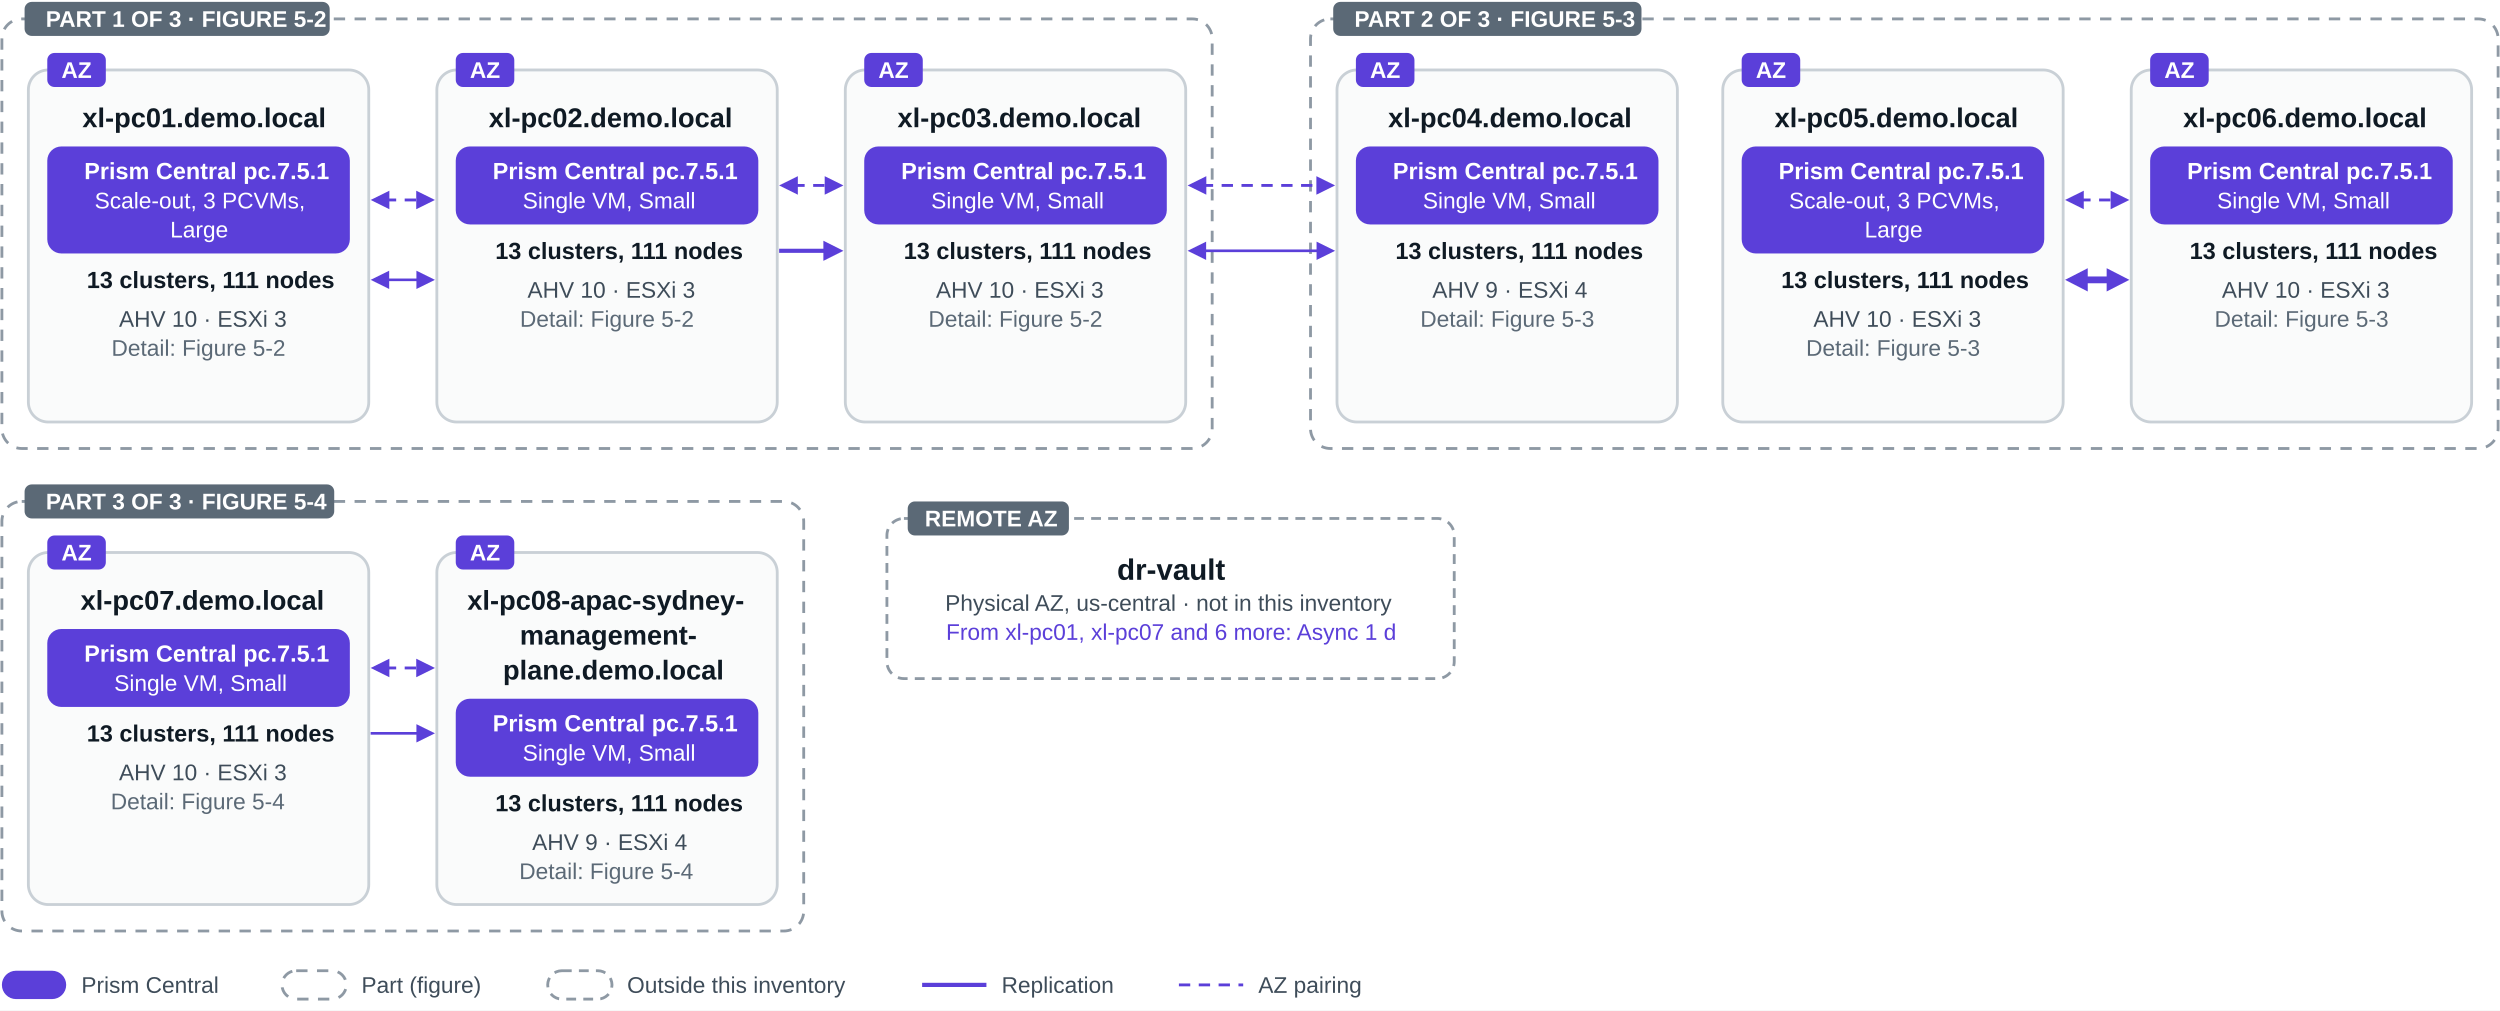
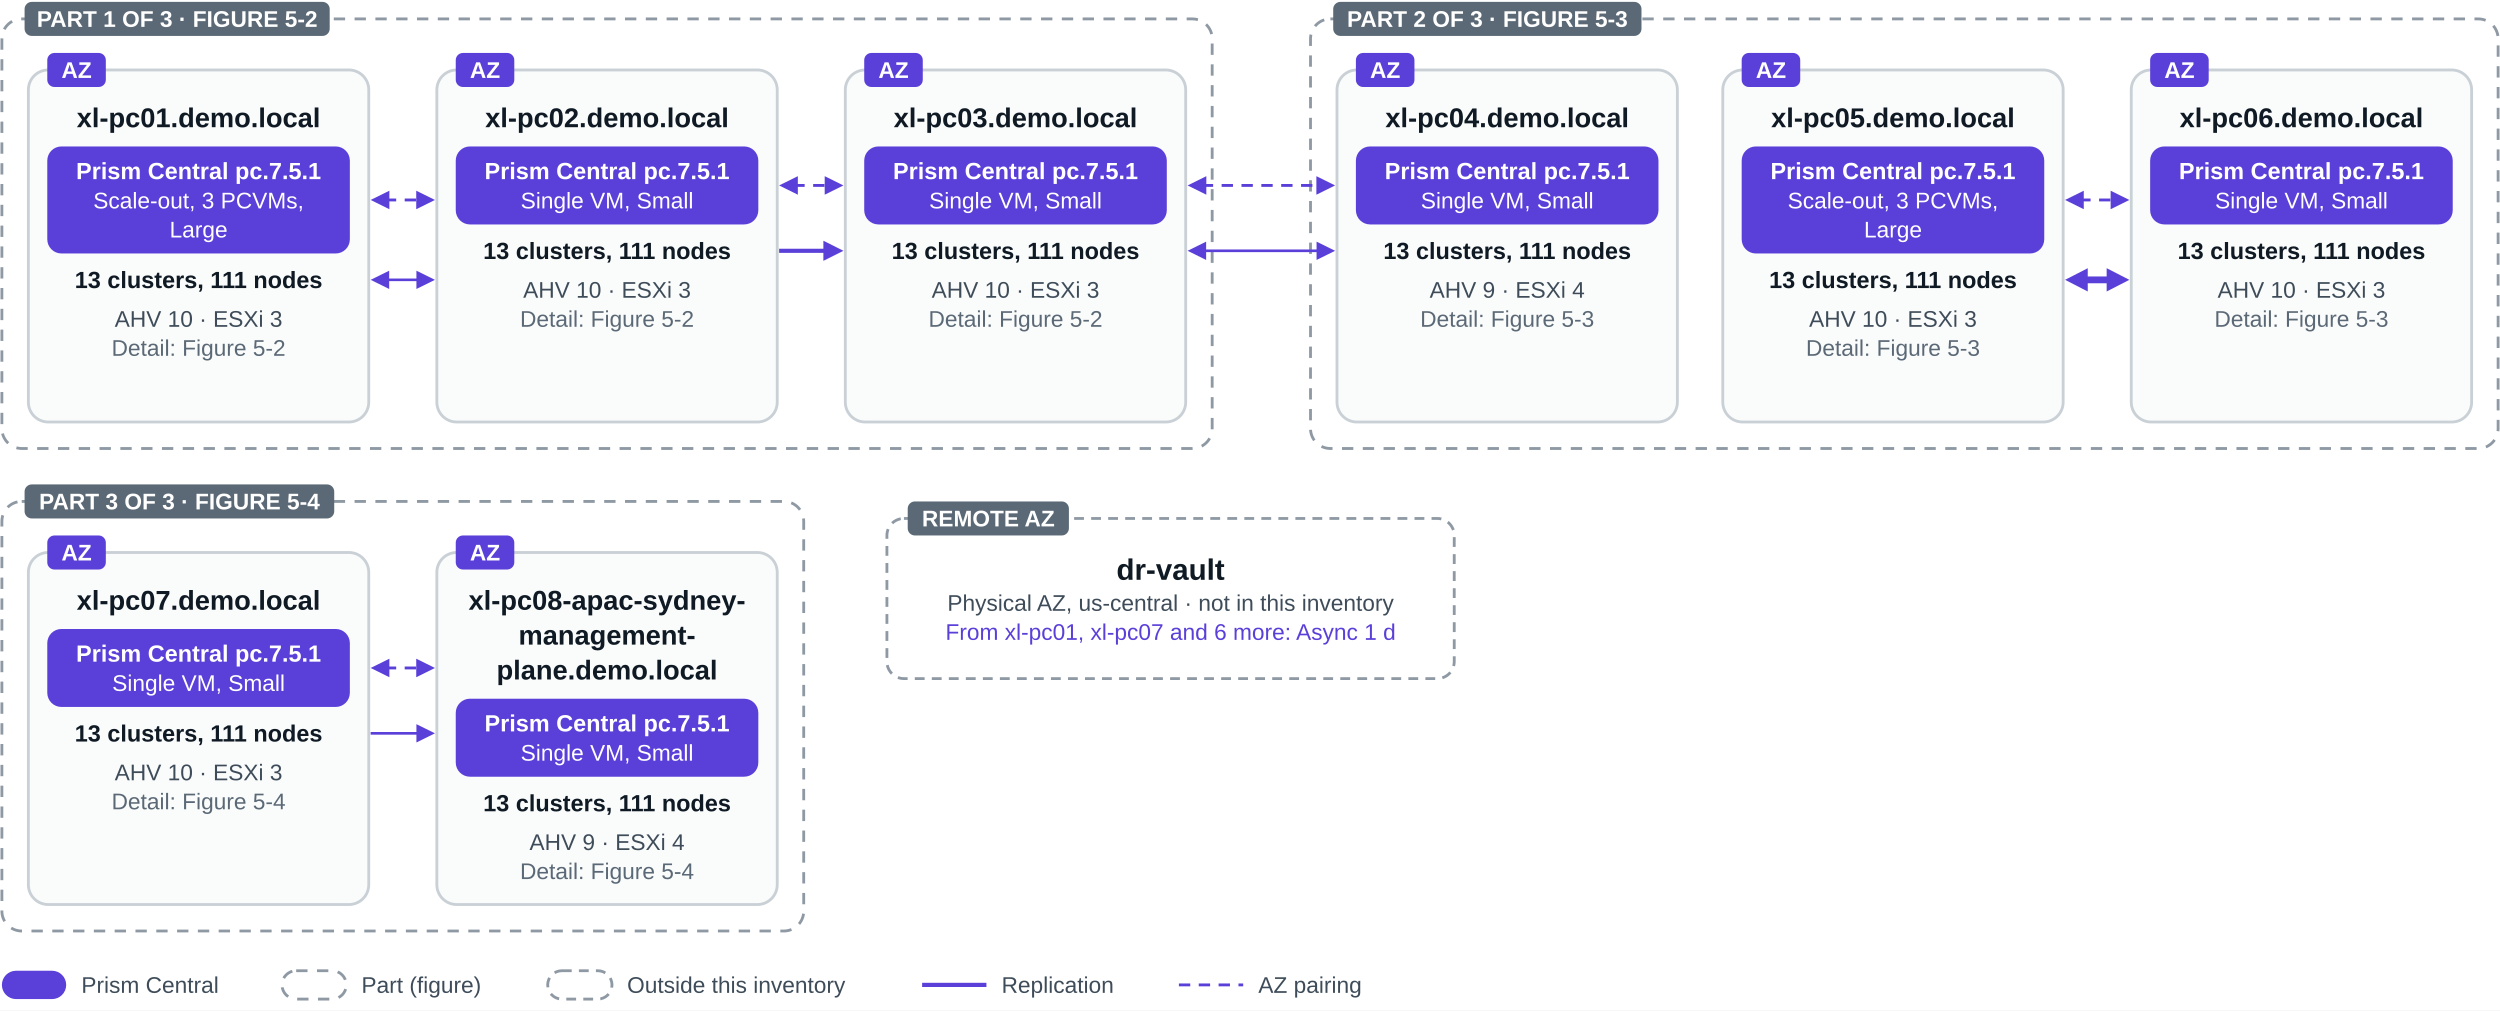
<svg xmlns="http://www.w3.org/2000/svg" version="1.1" width="661pt" height="267.16pt" viewBox="0 0 661 267.16" font-family="Figtree, Calibri, 'Segoe UI', Arial, sans-serif">
  <rect width="661" height="267.16" fill="#FFFFFF" />
  <g id="estate:part:1" data-kind="container" data-part="1 of 3" data-name="Part 1 Of 3 · Figure 5-2">
    <rect x="0.5" y="5" width="320" height="113.58" fill="none" rx="5.25" stroke="#8E99A4" stroke-width="0.75" stroke-dasharray="3 2.5" />
  </g>
  <g id="estate:part:2" data-kind="container" data-part="2 of 3" data-name="Part 2 Of 3 · Figure 5-3">
    <rect x="346.5" y="5" width="314" height="113.58" fill="none" rx="5.25" stroke="#8E99A4" stroke-width="0.75" stroke-dasharray="3 2.5" />
  </g>
  <g id="estate:part:3" data-kind="container" data-part="3 of 3" data-name="Part 3 Of 3 · Figure 5-4">
    <rect x="0.5" y="132.58" width="212" height="113.58" fill="none" rx="5.25" stroke="#8E99A4" stroke-width="0.75" stroke-dasharray="3 2.5" />
  </g>
  <g id="site:xl-pc01.demo.local" data-kind="box" data-name="xl-pc01.demo.local" data-prism-central="xl-pc01.demo.local">
    <rect x="7.5" y="18.5" width="90" height="93.08" fill="#FAFBFB" rx="5.25" stroke="#C9D0D6" stroke-width="0.75" />
-     <text x="21.77" y="33.63" font-size="7.2" font-weight="600" fill="#0F1A24">xl-pc01.demo.local</text>
+     <text x="52.5" y="33.63" text-anchor="middle" font-size="7.2" font-weight="600" fill="#0F1A24">xl-pc01.demo.local</text>
  </g>
  <g id="site:xl-pc01.demo.local:pc" data-kind="box" data-prism-central="xl-pc01.demo.local">
    <rect x="12.5" y="38.72" width="80" height="28.3" fill="#5B3FD9" rx="3.75" />
-     <text x="22.26" y="47.36" font-size="6.2" font-weight="600" fill="#FFFFFF">Prism Central pc.7.5.1</text>
-     <text x="25.02" y="55.1" font-size="6" fill="#FFFFFF">Scale-out, 3 PCVMs,</text>
-     <text x="44.99" y="62.78" font-size="6" fill="#FFFFFF">Large</text>
+     <text x="52.5" y="47.36" text-anchor="middle" font-size="6.2" font-weight="600" fill="#FFFFFF">Prism Central pc.7.5.1</text>
+     <text x="52.5" y="55.1" text-anchor="middle" font-size="6" fill="#FFFFFF">Scale-out, 3 PCVMs,</text>
+     <text x="52.5" y="62.78" text-anchor="middle" font-size="6" fill="#FFFFFF">Large</text>
  </g>
  <g id="site:xl-pc01.demo.local:counts" data-kind="label">
-     <text x="22.95" y="76.16" font-size="6.2" font-weight="600" fill="#0F1A24">13 clusters, 111 nodes</text>
+     <text x="52.5" y="76.16" text-anchor="middle" font-size="6.2" font-weight="600" fill="#0F1A24">13 clusters, 111 nodes</text>
  </g>
  <g id="site:xl-pc01.demo.local:detail" data-kind="label">
-     <text x="31.46" y="86.4" font-size="6" fill="#3E4C59">AHV 10 · ESXi 3</text>
-     <text x="29.47" y="94.08" font-size="6" fill="#5B6976">Detail: Figure 5-2</text>
+     <text x="52.5" y="86.4" text-anchor="middle" font-size="6" fill="#3E4C59">AHV 10 · ESXi 3</text>
+     <text x="52.5" y="94.08" text-anchor="middle" font-size="6" fill="#5B6976">Detail: Figure 5-2</text>
  </g>
  <g id="site:xl-pc02.demo.local" data-kind="box" data-name="xl-pc02.demo.local" data-prism-central="xl-pc02.demo.local">
    <rect x="115.5" y="18.5" width="90" height="93.08" fill="#FAFBFB" rx="5.25" stroke="#C9D0D6" stroke-width="0.75" />
-     <text x="129.23" y="33.63" font-size="7.2" font-weight="600" fill="#0F1A24">xl-pc02.demo.local</text>
+     <text x="160.5" y="33.63" text-anchor="middle" font-size="7.2" font-weight="600" fill="#0F1A24">xl-pc02.demo.local</text>
  </g>
  <g id="site:xl-pc02.demo.local:pc" data-kind="box" data-prism-central="xl-pc02.demo.local">
    <rect x="120.5" y="38.72" width="80" height="20.62" fill="#5B3FD9" rx="3.75" />
-     <text x="130.26" y="47.36" font-size="6.2" font-weight="600" fill="#FFFFFF">Prism Central pc.7.5.1</text>
-     <text x="138.2" y="55.1" font-size="6" fill="#FFFFFF">Single VM, Small</text>
+     <text x="160.5" y="47.36" text-anchor="middle" font-size="6.2" font-weight="600" fill="#FFFFFF">Prism Central pc.7.5.1</text>
+     <text x="160.5" y="55.1" text-anchor="middle" font-size="6" fill="#FFFFFF">Single VM, Small</text>
  </g>
  <g id="site:xl-pc02.demo.local:counts" data-kind="label">
-     <text x="130.95" y="68.48" font-size="6.2" font-weight="600" fill="#0F1A24">13 clusters, 111 nodes</text>
+     <text x="160.5" y="68.48" text-anchor="middle" font-size="6.2" font-weight="600" fill="#0F1A24">13 clusters, 111 nodes</text>
  </g>
  <g id="site:xl-pc02.demo.local:detail" data-kind="label">
-     <text x="139.46" y="78.72" font-size="6" fill="#3E4C59">AHV 10 · ESXi 3</text>
-     <text x="137.47" y="86.4" font-size="6" fill="#5B6976">Detail: Figure 5-2</text>
+     <text x="160.5" y="78.72" text-anchor="middle" font-size="6" fill="#3E4C59">AHV 10 · ESXi 3</text>
+     <text x="160.5" y="86.4" text-anchor="middle" font-size="6" fill="#5B6976">Detail: Figure 5-2</text>
  </g>
  <g id="site:xl-pc03.demo.local" data-kind="box" data-name="xl-pc03.demo.local" data-prism-central="xl-pc03.demo.local">
    <rect x="223.5" y="18.5" width="90" height="93.08" fill="#FAFBFB" rx="5.25" stroke="#C9D0D6" stroke-width="0.75" />
-     <text x="237.3" y="33.63" font-size="7.2" font-weight="600" fill="#0F1A24">xl-pc03.demo.local</text>
+     <text x="268.5" y="33.63" text-anchor="middle" font-size="7.2" font-weight="600" fill="#0F1A24">xl-pc03.demo.local</text>
  </g>
  <g id="site:xl-pc03.demo.local:pc" data-kind="box" data-prism-central="xl-pc03.demo.local">
    <rect x="228.5" y="38.72" width="80" height="20.62" fill="#5B3FD9" rx="3.75" />
-     <text x="238.26" y="47.36" font-size="6.2" font-weight="600" fill="#FFFFFF">Prism Central pc.7.5.1</text>
-     <text x="246.2" y="55.1" font-size="6" fill="#FFFFFF">Single VM, Small</text>
+     <text x="268.5" y="47.36" text-anchor="middle" font-size="6.2" font-weight="600" fill="#FFFFFF">Prism Central pc.7.5.1</text>
+     <text x="268.5" y="55.1" text-anchor="middle" font-size="6" fill="#FFFFFF">Single VM, Small</text>
  </g>
  <g id="site:xl-pc03.demo.local:counts" data-kind="label">
-     <text x="238.95" y="68.48" font-size="6.2" font-weight="600" fill="#0F1A24">13 clusters, 111 nodes</text>
+     <text x="268.5" y="68.48" text-anchor="middle" font-size="6.2" font-weight="600" fill="#0F1A24">13 clusters, 111 nodes</text>
  </g>
  <g id="site:xl-pc03.demo.local:detail" data-kind="label">
-     <text x="247.46" y="78.72" font-size="6" fill="#3E4C59">AHV 10 · ESXi 3</text>
-     <text x="245.47" y="86.4" font-size="6" fill="#5B6976">Detail: Figure 5-2</text>
+     <text x="268.5" y="78.72" text-anchor="middle" font-size="6" fill="#3E4C59">AHV 10 · ESXi 3</text>
+     <text x="268.5" y="86.4" text-anchor="middle" font-size="6" fill="#5B6976">Detail: Figure 5-2</text>
  </g>
  <g id="site:xl-pc04.demo.local" data-kind="box" data-name="xl-pc04.demo.local" data-prism-central="xl-pc04.demo.local">
    <rect x="353.5" y="18.5" width="90" height="93.08" fill="#FAFBFB" rx="5.25" stroke="#C9D0D6" stroke-width="0.75" />
-     <text x="367.02" y="33.63" font-size="7.2" font-weight="600" fill="#0F1A24">xl-pc04.demo.local</text>
+     <text x="398.5" y="33.63" text-anchor="middle" font-size="7.2" font-weight="600" fill="#0F1A24">xl-pc04.demo.local</text>
  </g>
  <g id="site:xl-pc04.demo.local:pc" data-kind="box" data-prism-central="xl-pc04.demo.local">
    <rect x="358.5" y="38.72" width="80" height="20.62" fill="#5B3FD9" rx="3.75" />
-     <text x="368.26" y="47.36" font-size="6.2" font-weight="600" fill="#FFFFFF">Prism Central pc.7.5.1</text>
-     <text x="376.2" y="55.1" font-size="6" fill="#FFFFFF">Single VM, Small</text>
+     <text x="398.5" y="47.36" text-anchor="middle" font-size="6.2" font-weight="600" fill="#FFFFFF">Prism Central pc.7.5.1</text>
+     <text x="398.5" y="55.1" text-anchor="middle" font-size="6" fill="#FFFFFF">Single VM, Small</text>
  </g>
  <g id="site:xl-pc04.demo.local:counts" data-kind="label">
-     <text x="368.95" y="68.48" font-size="6.2" font-weight="600" fill="#0F1A24">13 clusters, 111 nodes</text>
+     <text x="398.5" y="68.48" text-anchor="middle" font-size="6.2" font-weight="600" fill="#0F1A24">13 clusters, 111 nodes</text>
  </g>
  <g id="site:xl-pc04.demo.local:detail" data-kind="label">
-     <text x="378.7" y="78.72" font-size="6" fill="#3E4C59">AHV 9 · ESXi 4</text>
-     <text x="375.52" y="86.4" font-size="6" fill="#5B6976">Detail: Figure 5-3</text>
+     <text x="398.5" y="78.72" text-anchor="middle" font-size="6" fill="#3E4C59">AHV 9 · ESXi 4</text>
+     <text x="398.5" y="86.4" text-anchor="middle" font-size="6" fill="#5B6976">Detail: Figure 5-3</text>
  </g>
  <g id="site:xl-pc05.demo.local" data-kind="box" data-name="xl-pc05.demo.local" data-prism-central="xl-pc05.demo.local">
    <rect x="455.5" y="18.5" width="90" height="93.08" fill="#FAFBFB" rx="5.25" stroke="#C9D0D6" stroke-width="0.75" />
-     <text x="469.2" y="33.63" font-size="7.2" font-weight="600" fill="#0F1A24">xl-pc05.demo.local</text>
+     <text x="500.5" y="33.63" text-anchor="middle" font-size="7.2" font-weight="600" fill="#0F1A24">xl-pc05.demo.local</text>
  </g>
  <g id="site:xl-pc05.demo.local:pc" data-kind="box" data-prism-central="xl-pc05.demo.local">
    <rect x="460.5" y="38.72" width="80" height="28.3" fill="#5B3FD9" rx="3.75" />
-     <text x="470.26" y="47.36" font-size="6.2" font-weight="600" fill="#FFFFFF">Prism Central pc.7.5.1</text>
-     <text x="473.02" y="55.1" font-size="6" fill="#FFFFFF">Scale-out, 3 PCVMs,</text>
-     <text x="492.99" y="62.78" font-size="6" fill="#FFFFFF">Large</text>
+     <text x="500.5" y="47.36" text-anchor="middle" font-size="6.2" font-weight="600" fill="#FFFFFF">Prism Central pc.7.5.1</text>
+     <text x="500.5" y="55.1" text-anchor="middle" font-size="6" fill="#FFFFFF">Scale-out, 3 PCVMs,</text>
+     <text x="500.5" y="62.78" text-anchor="middle" font-size="6" fill="#FFFFFF">Large</text>
  </g>
  <g id="site:xl-pc05.demo.local:counts" data-kind="label">
-     <text x="470.95" y="76.16" font-size="6.2" font-weight="600" fill="#0F1A24">13 clusters, 111 nodes</text>
+     <text x="500.5" y="76.16" text-anchor="middle" font-size="6.2" font-weight="600" fill="#0F1A24">13 clusters, 111 nodes</text>
  </g>
  <g id="site:xl-pc05.demo.local:detail" data-kind="label">
-     <text x="479.46" y="86.4" font-size="6" fill="#3E4C59">AHV 10 · ESXi 3</text>
-     <text x="477.52" y="94.08" font-size="6" fill="#5B6976">Detail: Figure 5-3</text>
+     <text x="500.5" y="86.4" text-anchor="middle" font-size="6" fill="#3E4C59">AHV 10 · ESXi 3</text>
+     <text x="500.5" y="94.08" text-anchor="middle" font-size="6" fill="#5B6976">Detail: Figure 5-3</text>
  </g>
  <g id="site:xl-pc06.demo.local" data-kind="box" data-name="xl-pc06.demo.local" data-prism-central="xl-pc06.demo.local">
    <rect x="563.5" y="18.5" width="90" height="93.08" fill="#FAFBFB" rx="5.25" stroke="#C9D0D6" stroke-width="0.75" />
-     <text x="577.21" y="33.63" font-size="7.2" font-weight="600" fill="#0F1A24">xl-pc06.demo.local</text>
+     <text x="608.5" y="33.63" text-anchor="middle" font-size="7.2" font-weight="600" fill="#0F1A24">xl-pc06.demo.local</text>
  </g>
  <g id="site:xl-pc06.demo.local:pc" data-kind="box" data-prism-central="xl-pc06.demo.local">
    <rect x="568.5" y="38.72" width="80" height="20.62" fill="#5B3FD9" rx="3.75" />
-     <text x="578.26" y="47.36" font-size="6.2" font-weight="600" fill="#FFFFFF">Prism Central pc.7.5.1</text>
-     <text x="586.2" y="55.1" font-size="6" fill="#FFFFFF">Single VM, Small</text>
+     <text x="608.5" y="47.36" text-anchor="middle" font-size="6.2" font-weight="600" fill="#FFFFFF">Prism Central pc.7.5.1</text>
+     <text x="608.5" y="55.1" text-anchor="middle" font-size="6" fill="#FFFFFF">Single VM, Small</text>
  </g>
  <g id="site:xl-pc06.demo.local:counts" data-kind="label">
-     <text x="578.95" y="68.48" font-size="6.2" font-weight="600" fill="#0F1A24">13 clusters, 111 nodes</text>
+     <text x="608.5" y="68.48" text-anchor="middle" font-size="6.2" font-weight="600" fill="#0F1A24">13 clusters, 111 nodes</text>
  </g>
  <g id="site:xl-pc06.demo.local:detail" data-kind="label">
-     <text x="587.46" y="78.72" font-size="6" fill="#3E4C59">AHV 10 · ESXi 3</text>
-     <text x="585.52" y="86.4" font-size="6" fill="#5B6976">Detail: Figure 5-3</text>
+     <text x="608.5" y="78.72" text-anchor="middle" font-size="6" fill="#3E4C59">AHV 10 · ESXi 3</text>
+     <text x="608.5" y="86.4" text-anchor="middle" font-size="6" fill="#5B6976">Detail: Figure 5-3</text>
  </g>
  <g id="site:xl-pc07.demo.local" data-kind="box" data-name="xl-pc07.demo.local" data-prism-central="xl-pc07.demo.local">
    <rect x="7.5" y="146.08" width="90" height="93.08" fill="#FAFBFB" rx="5.25" stroke="#C9D0D6" stroke-width="0.75" />
-     <text x="21.3" y="161.21" font-size="7.2" font-weight="600" fill="#0F1A24">xl-pc07.demo.local</text>
+     <text x="52.5" y="161.21" text-anchor="middle" font-size="7.2" font-weight="600" fill="#0F1A24">xl-pc07.demo.local</text>
  </g>
  <g id="site:xl-pc07.demo.local:pc" data-kind="box" data-prism-central="xl-pc07.demo.local">
    <rect x="12.5" y="166.3" width="80" height="20.62" fill="#5B3FD9" rx="3.75" />
-     <text x="22.26" y="174.94" font-size="6.2" font-weight="600" fill="#FFFFFF">Prism Central pc.7.5.1</text>
-     <text x="30.2" y="182.68" font-size="6" fill="#FFFFFF">Single VM, Small</text>
+     <text x="52.5" y="174.94" text-anchor="middle" font-size="6.2" font-weight="600" fill="#FFFFFF">Prism Central pc.7.5.1</text>
+     <text x="52.5" y="182.68" text-anchor="middle" font-size="6" fill="#FFFFFF">Single VM, Small</text>
  </g>
  <g id="site:xl-pc07.demo.local:counts" data-kind="label">
-     <text x="22.95" y="196.06" font-size="6.2" font-weight="600" fill="#0F1A24">13 clusters, 111 nodes</text>
+     <text x="52.5" y="196.06" text-anchor="middle" font-size="6.2" font-weight="600" fill="#0F1A24">13 clusters, 111 nodes</text>
  </g>
  <g id="site:xl-pc07.demo.local:detail" data-kind="label">
-     <text x="31.46" y="206.3" font-size="6" fill="#3E4C59">AHV 10 · ESXi 3</text>
-     <text x="29.28" y="213.98" font-size="6" fill="#5B6976">Detail: Figure 5-4</text>
+     <text x="52.5" y="206.3" text-anchor="middle" font-size="6" fill="#3E4C59">AHV 10 · ESXi 3</text>
+     <text x="52.5" y="213.98" text-anchor="middle" font-size="6" fill="#5B6976">Detail: Figure 5-4</text>
  </g>
  <g id="site:xl-pc08-apac-sydney-management-plane.demo.local" data-kind="box" data-name="xl-pc08-apac-sydney-management-plane.demo.local" data-prism-central="xl-pc08-apac-sydney-management-plane.demo.local">
    <rect x="115.5" y="146.08" width="90" height="93.08" fill="#FAFBFB" rx="5.25" stroke="#C9D0D6" stroke-width="0.75" />
-     <text x="123.55" y="161.21" font-size="7.2" font-weight="600" fill="#0F1A24">xl-pc08-apac-sydney-</text>
-     <text x="137.44" y="170.43" font-size="7.2" font-weight="600" fill="#0F1A24">management-</text>
-     <text x="132.98" y="179.65" font-size="7.2" font-weight="600" fill="#0F1A24">plane.demo.local</text>
+     <text x="160.5" y="161.21" text-anchor="middle" font-size="7.2" font-weight="600" fill="#0F1A24">xl-pc08-apac-sydney-</text>
+     <text x="160.5" y="170.43" text-anchor="middle" font-size="7.2" font-weight="600" fill="#0F1A24">management-</text>
+     <text x="160.5" y="179.65" text-anchor="middle" font-size="7.2" font-weight="600" fill="#0F1A24">plane.demo.local</text>
  </g>
  <g id="site:xl-pc08-apac-sydney-management-plane.demo.local:pc" data-kind="box" data-prism-central="xl-pc08-apac-sydney-management-plane.demo.local">
    <rect x="120.5" y="184.74" width="80" height="20.62" fill="#5B3FD9" rx="3.75" />
-     <text x="130.26" y="193.38" font-size="6.2" font-weight="600" fill="#FFFFFF">Prism Central pc.7.5.1</text>
-     <text x="138.2" y="201.12" font-size="6" fill="#FFFFFF">Single VM, Small</text>
+     <text x="160.5" y="193.38" text-anchor="middle" font-size="6.2" font-weight="600" fill="#FFFFFF">Prism Central pc.7.5.1</text>
+     <text x="160.5" y="201.12" text-anchor="middle" font-size="6" fill="#FFFFFF">Single VM, Small</text>
  </g>
  <g id="site:xl-pc08-apac-sydney-management-plane.demo.local:counts" data-kind="label">
-     <text x="130.95" y="214.5" font-size="6.2" font-weight="600" fill="#0F1A24">13 clusters, 111 nodes</text>
+     <text x="160.5" y="214.5" text-anchor="middle" font-size="6.2" font-weight="600" fill="#0F1A24">13 clusters, 111 nodes</text>
  </g>
  <g id="site:xl-pc08-apac-sydney-management-plane.demo.local:detail" data-kind="label">
-     <text x="140.7" y="224.74" font-size="6" fill="#3E4C59">AHV 9 · ESXi 4</text>
-     <text x="137.28" y="232.42" font-size="6" fill="#5B6976">Detail: Figure 5-4</text>
+     <text x="160.5" y="224.74" text-anchor="middle" font-size="6" fill="#3E4C59">AHV 9 · ESXi 4</text>
+     <text x="160.5" y="232.42" text-anchor="middle" font-size="6" fill="#5B6976">Detail: Figure 5-4</text>
  </g>
  <g id="az:dr-vault" data-kind="box" data-availability-zone="dr-vault" data-name="dr-vault">
    <rect x="234.5" y="137.08" width="150" height="42.34" fill="#FFFFFF" rx="4.5" stroke="#8E99A4" stroke-width="0.75" stroke-dasharray="2.6 1.9" />
-     <text x="295.36" y="153.3" font-size="7.8" font-weight="600" fill="#0F1A24">dr-vault</text>
-     <text x="249.9" y="161.5" font-size="6" fill="#3E4C59">Physical AZ, us-central · not in this inventory</text>
-     <text x="250.13" y="169.18" font-size="6" fill="#5B3FD9">From xl-pc01, xl-pc07 and 6 more: Async 1 d</text>
+     <text x="309.5" y="153.3" text-anchor="middle" font-size="7.8" font-weight="600" fill="#0F1A24">dr-vault</text>
+     <text x="309.5" y="161.5" text-anchor="middle" font-size="6" fill="#3E4C59">Physical AZ, us-central · not in this inventory</text>
+     <text x="309.5" y="169.18" text-anchor="middle" font-size="6" fill="#5B3FD9">From xl-pc01, xl-pc07 and 6 more: Async 1 d</text>
  </g>
  <g id="legend:0" data-kind="swatch">
    <rect x="0.5" y="256.66" width="17" height="7.5" fill="#5B3FD9" rx="3.75" />
  </g>
  <g id="legend:0:label" data-kind="label">
    <text x="21.5" y="262.51" font-size="6" fill="#3E4C59">Prism Central</text>
  </g>
  <g id="legend:1" data-kind="swatch">
    <rect x="74.56" y="256.66" width="17" height="7.5" fill="none" rx="3.75" stroke="#8E99A4" stroke-width="0.75" stroke-dasharray="3 2.5" />
  </g>
  <g id="legend:1:label" data-kind="label">
    <text x="95.56" y="262.51" font-size="6" fill="#3E4C59">Part (figure)</text>
  </g>
  <g id="legend:2" data-kind="swatch">
    <rect x="144.81" y="256.66" width="17" height="7.5" fill="#FFFFFF" rx="3.75" stroke="#8E99A4" stroke-width="0.75" stroke-dasharray="2.6 1.9" />
  </g>
  <g id="legend:2:label" data-kind="label">
    <text x="165.81" y="262.51" font-size="6" fill="#3E4C59">Outside this inventory</text>
  </g>
  <g id="legend:3:label" data-kind="label">
    <text x="264.81" y="262.51" font-size="6" fill="#3E4C59">Replication</text>
  </g>
  <g id="legend:4:label" data-kind="label">
    <text x="332.7" y="262.51" font-size="6" fill="#3E4C59">AZ pairing</text>
  </g>
  <g id="link:pairing:site:xl-pc01.demo.local-&gt;site:xl-pc02.demo.local" data-kind="edge" data-link="pairing">
    <polyline points="101.75,52.87 111.25,52.87" fill="none" stroke="#5B3FD9" stroke-width="0.75" stroke-linejoin="round" stroke-dasharray="3 2.25" />
    <polygon points="115,52.87 110.05,55.32 110.05,50.42" fill="#5B3FD9" />
    <polygon points="98,52.87 102.95,50.42 102.95,55.32" fill="#5B3FD9" />
  </g>
  <g id="link:replication:site:xl-pc01.demo.local-&gt;site:xl-pc02.demo.local" data-kind="edge" data-link="replication">
    <polyline points="101.7,73.99 111.3,73.99" fill="none" stroke="#5B3FD9" stroke-width="0.7" stroke-linejoin="round" />
    <polygon points="115,73.99 110.1,76.41 110.1,71.57" fill="#5B3FD9" />
    <polygon points="98,73.99 102.9,71.57 102.9,76.41" fill="#5B3FD9" />
  </g>
  <g id="link:pairing:site:xl-pc02.demo.local-&gt;site:xl-pc03.demo.local" data-kind="edge" data-link="pairing">
    <polyline points="209.75,49.03 219.25,49.03" fill="none" stroke="#5B3FD9" stroke-width="0.75" stroke-linejoin="round" stroke-dasharray="3 2.25" />
    <polygon points="223,49.03 218.05,51.48 218.05,46.58" fill="#5B3FD9" />
    <polygon points="206,49.03 210.95,46.58 210.95,51.48" fill="#5B3FD9" />
  </g>
  <g id="link:replication:site:xl-pc02.demo.local-&gt;site:xl-pc03.demo.local" data-kind="edge" data-link="replication">
    <polyline points="206,66.31 218.9,66.31" fill="none" stroke="#5B3FD9" stroke-width="1.1" stroke-linejoin="round" />
    <polygon points="223,66.31 217.7,68.97 217.7,63.65" fill="#5B3FD9" />
  </g>
  <g id="link:pairing:site:xl-pc03.demo.local-&gt;site:xl-pc04.demo.local" data-kind="edge" data-link="pairing">
    <polyline points="317.75,49.03 349.25,49.03" fill="none" stroke="#5B3FD9" stroke-width="0.75" stroke-linejoin="round" stroke-dasharray="3 2.25" />
    <polygon points="353,49.03 348.05,51.48 348.05,46.58" fill="#5B3FD9" />
    <polygon points="314,49.03 318.95,46.58 318.95,51.48" fill="#5B3FD9" />
  </g>
  <g id="link:replication:site:xl-pc03.demo.local-&gt;site:xl-pc04.demo.local" data-kind="edge" data-link="replication">
    <polyline points="317.7,66.31 349.3,66.31" fill="none" stroke="#5B3FD9" stroke-width="0.7" stroke-linejoin="round" />
    <polygon points="353,66.31 348.1,68.73 348.1,63.89" fill="#5B3FD9" />
    <polygon points="314,66.31 318.9,63.89 318.9,68.73" fill="#5B3FD9" />
  </g>
  <g id="link:pairing:site:xl-pc05.demo.local-&gt;site:xl-pc06.demo.local" data-kind="edge" data-link="pairing">
    <polyline points="549.75,52.87 559.25,52.87" fill="none" stroke="#5B3FD9" stroke-width="0.75" stroke-linejoin="round" stroke-dasharray="3 2.25" />
    <polygon points="563,52.87 558.05,55.32 558.05,50.42" fill="#5B3FD9" />
    <polygon points="546,52.87 550.95,50.42 550.95,55.32" fill="#5B3FD9" />
  </g>
  <g id="link:replication:site:xl-pc05.demo.local-&gt;site:xl-pc06.demo.local" data-kind="edge" data-link="replication">
    <polyline points="550.8,73.99 558.2,73.99" fill="none" stroke="#5B3FD9" stroke-width="1.8" stroke-linejoin="round" />
    <polygon points="563,73.99 557,77.07 557,70.91" fill="#5B3FD9" />
    <polygon points="546,73.99 552,70.91 552,77.07" fill="#5B3FD9" />
  </g>
  <g id="link:pairing:site:xl-pc07.demo.local-&gt;site:xl-pc08-apac-sydney-management-plane.demo.local" data-kind="edge" data-link="pairing">
    <polyline points="101.75,176.61 111.25,176.61" fill="none" stroke="#5B3FD9" stroke-width="0.75" stroke-linejoin="round" stroke-dasharray="3 2.25" />
    <polygon points="115,176.61 110.05,179.06 110.05,174.16" fill="#5B3FD9" />
    <polygon points="98,176.61 102.95,174.16 102.95,179.06" fill="#5B3FD9" />
  </g>
  <g id="link:replication:site:xl-pc07.demo.local-&gt;site:xl-pc08-apac-sydney-management-plane.demo.local" data-kind="edge" data-link="replication">
    <polyline points="98,193.89 111.3,193.89" fill="none" stroke="#5B3FD9" stroke-width="0.7" stroke-linejoin="round" />
    <polygon points="115,193.89 110.1,196.31 110.1,191.47" fill="#5B3FD9" />
  </g>
  <g id="legend:3" data-kind="edge" data-link="">
    <polyline points="243.81,260.41 260.81,260.41" fill="none" stroke="#5B3FD9" stroke-width="1.1" stroke-linejoin="round" />
  </g>
  <g id="legend:4" data-kind="edge" data-link="">
    <polyline points="311.7,260.41 328.7,260.41" fill="none" stroke="#5B3FD9" stroke-width="0.75" stroke-linejoin="round" stroke-dasharray="3 2.25" />
  </g>
  <g id="estate:part:1:tag" data-kind="tag">
    <rect x="6.5" y="0.5" width="80.67" height="9" fill="#5B6976" rx="1.9" />
-     <text x="12.09" y="7.1" font-size="6" font-weight="600" fill="#FFFFFF">PART 1 OF 3 · FIGURE 5-2</text>
+     <text x="46.84" y="7.1" text-anchor="middle" font-size="6" font-weight="600" fill="#FFFFFF">PART 1 OF 3 · FIGURE 5-2</text>
  </g>
  <g id="site:xl-pc01.demo.local:tag" data-kind="tag">
    <rect x="12.5" y="14" width="15.48" height="9" fill="#5B3FD9" rx="1.9" />
-     <text x="16.24" y="20.6" font-size="6" font-weight="600" fill="#FFFFFF">AZ</text>
+     <text x="20.24" y="20.6" text-anchor="middle" font-size="6" font-weight="600" fill="#FFFFFF">AZ</text>
  </g>
  <g id="site:xl-pc02.demo.local:tag" data-kind="tag">
    <rect x="120.5" y="14" width="15.48" height="9" fill="#5B3FD9" rx="1.9" />
-     <text x="124.24" y="20.6" font-size="6" font-weight="600" fill="#FFFFFF">AZ</text>
+     <text x="128.24" y="20.6" text-anchor="middle" font-size="6" font-weight="600" fill="#FFFFFF">AZ</text>
  </g>
  <g id="site:xl-pc03.demo.local:tag" data-kind="tag">
    <rect x="228.5" y="14" width="15.48" height="9" fill="#5B3FD9" rx="1.9" />
-     <text x="232.24" y="20.6" font-size="6" font-weight="600" fill="#FFFFFF">AZ</text>
+     <text x="236.24" y="20.6" text-anchor="middle" font-size="6" font-weight="600" fill="#FFFFFF">AZ</text>
  </g>
  <g id="estate:part:2:tag" data-kind="tag">
    <rect x="352.5" y="0.5" width="81.51" height="9" fill="#5B6976" rx="1.9" />
-     <text x="358.11" y="7.1" font-size="6" font-weight="600" fill="#FFFFFF">PART 2 OF 3 · FIGURE 5-3</text>
+     <text x="393.26" y="7.1" text-anchor="middle" font-size="6" font-weight="600" fill="#FFFFFF">PART 2 OF 3 · FIGURE 5-3</text>
  </g>
  <g id="site:xl-pc04.demo.local:tag" data-kind="tag">
    <rect x="358.5" y="14" width="15.48" height="9" fill="#5B3FD9" rx="1.9" />
-     <text x="362.24" y="20.6" font-size="6" font-weight="600" fill="#FFFFFF">AZ</text>
+     <text x="366.24" y="20.6" text-anchor="middle" font-size="6" font-weight="600" fill="#FFFFFF">AZ</text>
  </g>
  <g id="site:xl-pc05.demo.local:tag" data-kind="tag">
    <rect x="460.5" y="14" width="15.48" height="9" fill="#5B3FD9" rx="1.9" />
-     <text x="464.24" y="20.6" font-size="6" font-weight="600" fill="#FFFFFF">AZ</text>
+     <text x="468.24" y="20.6" text-anchor="middle" font-size="6" font-weight="600" fill="#FFFFFF">AZ</text>
  </g>
  <g id="site:xl-pc06.demo.local:tag" data-kind="tag">
    <rect x="568.5" y="14" width="15.48" height="9" fill="#5B3FD9" rx="1.9" />
-     <text x="572.24" y="20.6" font-size="6" font-weight="600" fill="#FFFFFF">AZ</text>
+     <text x="576.24" y="20.6" text-anchor="middle" font-size="6" font-weight="600" fill="#FFFFFF">AZ</text>
  </g>
  <g id="estate:part:3:tag" data-kind="tag">
    <rect x="6.5" y="128.08" width="81.87" height="9" fill="#5B6976" rx="1.9" />
-     <text x="12.12" y="134.68" font-size="6" font-weight="600" fill="#FFFFFF">PART 3 OF 3 · FIGURE 5-4</text>
+     <text x="47.44" y="134.68" text-anchor="middle" font-size="6" font-weight="600" fill="#FFFFFF">PART 3 OF 3 · FIGURE 5-4</text>
  </g>
  <g id="site:xl-pc07.demo.local:tag" data-kind="tag">
    <rect x="12.5" y="141.58" width="15.48" height="9" fill="#5B3FD9" rx="1.9" />
-     <text x="16.24" y="148.18" font-size="6" font-weight="600" fill="#FFFFFF">AZ</text>
+     <text x="20.24" y="148.18" text-anchor="middle" font-size="6" font-weight="600" fill="#FFFFFF">AZ</text>
  </g>
  <g id="site:xl-pc08-apac-sydney-management-plane.demo.local:tag" data-kind="tag">
    <rect x="120.5" y="141.58" width="15.48" height="9" fill="#5B3FD9" rx="1.9" />
-     <text x="124.24" y="148.18" font-size="6" font-weight="600" fill="#FFFFFF">AZ</text>
+     <text x="128.24" y="148.18" text-anchor="middle" font-size="6" font-weight="600" fill="#FFFFFF">AZ</text>
  </g>
  <g id="az:dr-vault:tag" data-kind="tag">
    <rect x="240" y="132.58" width="42.62" height="9" fill="#5B6976" rx="1.9" />
-     <text x="244.51" y="139.18" font-size="6" font-weight="600" fill="#FFFFFF">REMOTE AZ</text>
+     <text x="261.31" y="139.18" text-anchor="middle" font-size="6" font-weight="600" fill="#FFFFFF">REMOTE AZ</text>
  </g>
</svg>
